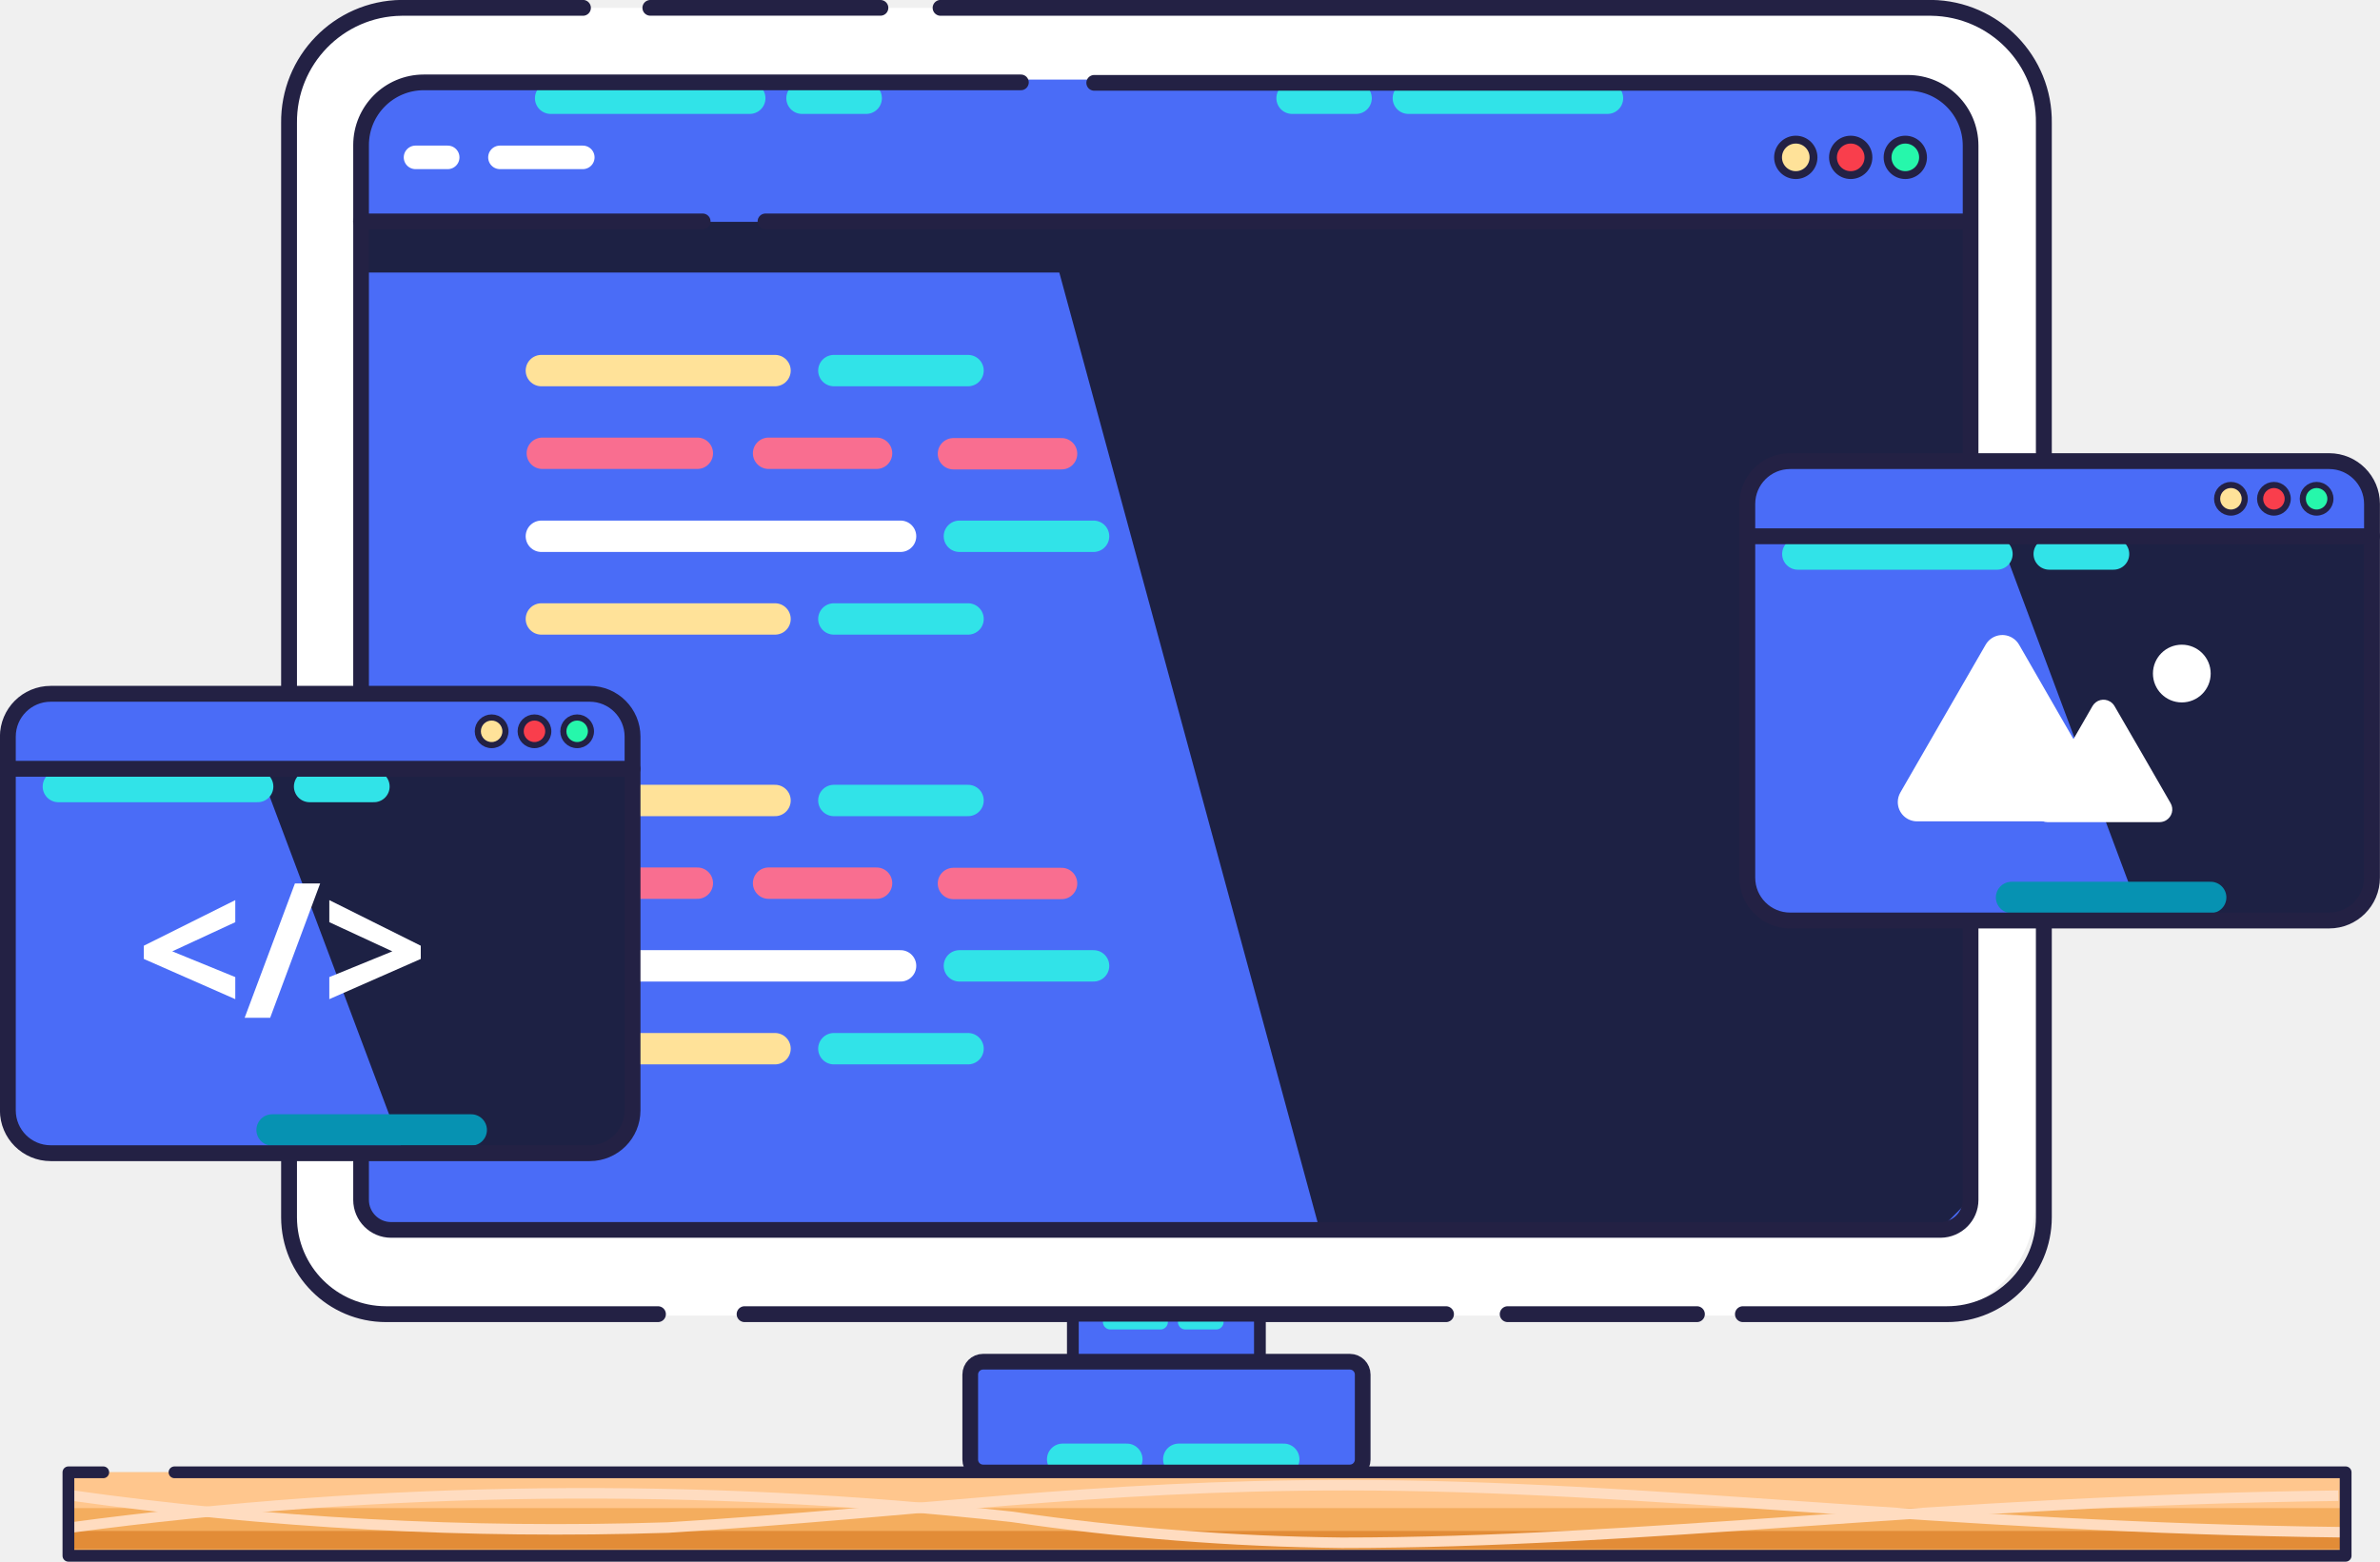
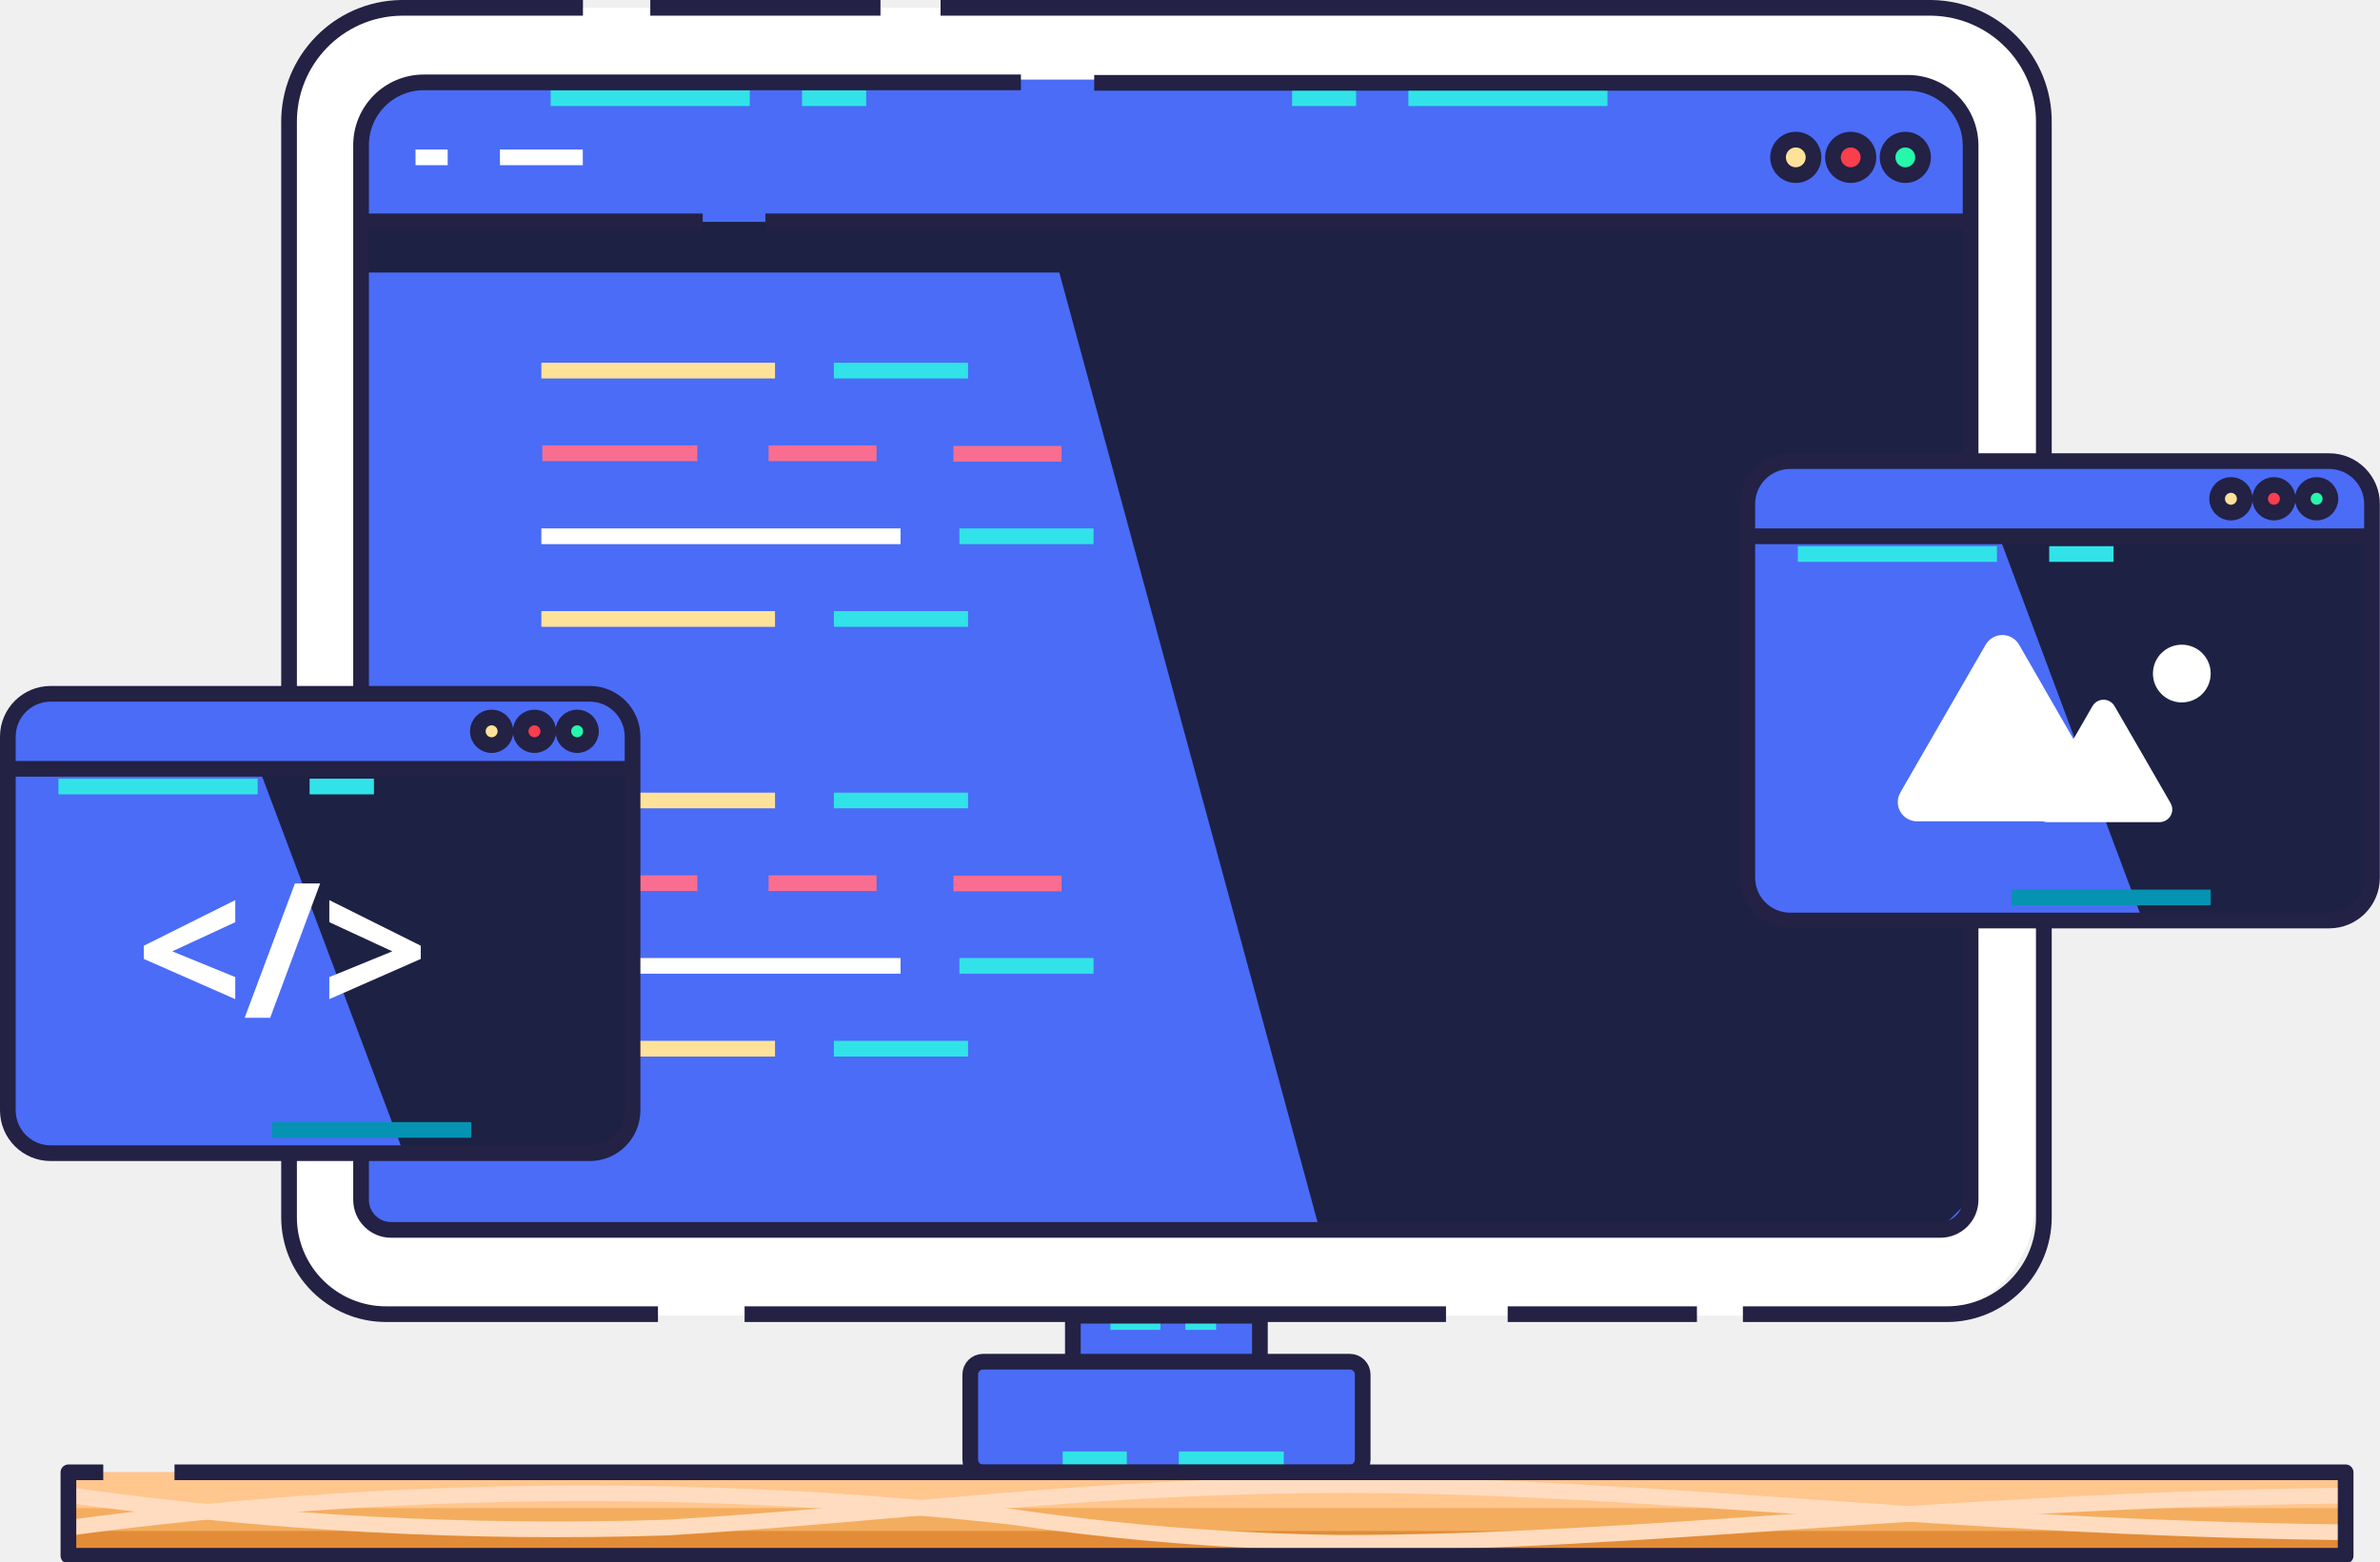
<svg xmlns="http://www.w3.org/2000/svg" id="Layer_2" data-name="Layer 2" viewBox="0 0 151.67 99.54">
  <defs>
    <style>
-       .cls-1, .cls-2, .cls-3, .cls-4, .cls-5, .cls-6, .cls-7, .cls-8, .cls-9, .cls-10, .cls-11, .cls-12, .cls-13, .cls-14 {
-         fill: none;
-       }
- 
-       .cls-1, .cls-2, .cls-3, .cls-5, .cls-6, .cls-7, .cls-8, .cls-9, .cls-10, .cls-11, .cls-12, .cls-13, .cls-14 {
-         stroke-linecap: round;
-         stroke-linejoin: round;
+       .cls-1, .cls-2, .cls-3, .cls-4, .cls-5, .cls-6, .cls-7, .cls-8, .cls-9, .cls-10, .cls-11,
+       .cls-12, .cls-13, .cls-14 {
+       fill: none;
+       }
+ 
+       .cls-1, .cls-2, .cls-3, .cls-5, .cls-6, .cls-7, .cls-8, .cls-9, .cls-10, .cls-11, .cls-12,
+       .cls-13, .cls-14 {
+       strokeLinecap: round;
+       stroke-linejoin: round;
      }

      .cls-1, .cls-2, .cls-3, .cls-5, .cls-12 {
-         stroke: #232144;
+       stroke: #232144;
      }

      .cls-2 {
-         stroke-width: .75px;
+       strokeWidth: .75px;
      }

      .cls-3 {
-         stroke-width: .39px;
+       strokeWidth: .39px;
      }

      .cls-4 {
-         stroke: #ffdcc0;
-         stroke-miterlimit: 10;
-         stroke-width: .67px;
+       stroke: #ffdcc0;
+       stroke-miterlimit: 10;
+       strokeWidth: .67px;
      }

      .cls-15 {
-         font-family: Jost-ExtraBold, Jost;
-         font-size: 12px;
-         font-weight: 700;
-         isolation: isolate;
+       font-family: Jost-ExtraBold, Jost;
+       font-size: 12px;
+       font-weight: 700;
+       isolation: isolate;
      }

      .cls-15, .cls-16 {
-         fill: #fff;
+       fill: #fff;
      }

      .cls-17 {
-         fill: #f4ad5e;
+       fill: #f4ad5e;
      }

      .cls-18 {
-         fill: #f93e4c;
+       fill: #f93e4c;
      }

      .cls-19 {
-         fill: #000201;
+       fill: #000201;
      }

      .cls-20 {
-         fill: #ffe299;
+       fill: #ffe299;
      }

      .cls-21 {
-         fill: #ffc68d;
+       fill: #ffc68d;
      }

      .cls-22 {
-         fill: #e28c37;
+       fill: #e28c37;
      }

      .cls-23 {
-         fill: #1D2144;
+       fill: #1D2144;
      }

      .cls-24 {
-         fill: #4A6CF7;
+       fill: #4A6CF7;
      }

      .cls-25 {
-         fill: #26f7ab;
+       fill: #26f7ab;
      }

      .cls-26 {
-         fill: #4A6CF7;
+       fill: #4A6CF7;
      }

      .cls-27 {
-         fill: #1D2144;
+       fill: #1D2144;
      }

      .cls-28 {
-         fill: #4A6CF7;
+       fill: #4A6CF7;
      }

      .cls-5 {
-         stroke-width: 1.01px;
+       strokeWidth: 1.01px;
      }

      .cls-6, .cls-7, .cls-8, .cls-9, .cls-10 {
-         stroke-width: 2px;
+       strokeWidth: 2px;
      }

      .cls-6, .cls-11 {
-         stroke: #31e3e8;
+       stroke: #31e3e8;
      }

      .cls-7, .cls-14 {
-         stroke: #fff;
+       stroke: #fff;
      }

      .cls-8 {
-         stroke: #ffe299;
+       stroke: #ffe299;
      }

      .cls-9 {
-         stroke: #0692b2;
+       stroke: #0692b2;
      }

      .cls-10 {
-         stroke: #f96e90;
+       stroke: #f96e90;
      }

      .cls-11 {
-         stroke-width: .95px;
+       strokeWidth: .95px;
      }

      .cls-12 {
-         stroke-width: .5px;
+       strokeWidth: .5px;
      }

      .cls-13 {
-         stroke: #000201;
-         stroke-width: .65px;
+       stroke: #000201;
+       strokeWidth: .65px;
      }

      .cls-14 {
-         stroke-width: 1.5px;
+       strokeWidth: 1.5px;
      }
    </style>
  </defs>
  <g id="Layer_1-2" data-name="Layer 1">
    <g>
      <rect class="cls-16" x="18.53" y=".5" width="111.15" height="83.35" rx="7.11" ry="7.11" />
      <path class="cls-24" d="M26.97,5.28H121.58c2.21,0,4,1.79,4,4V76.48c0,1.05-.86,1.91-1.91,1.91H24.87c-1.05,0-1.91-.86-1.91-1.91h0V9.25c.02-2.2,1.81-3.97,4.01-3.96Z" />
      <rect class="cls-27" x="23.42" y="14.11" width="102.12" height="3.26" />
      <polygon class="cls-27" points="125.54 17.37 125.54 76.44 123.63 78.36 84.09 78.36 66.62 14.11 125.54 14.11 125.54 17.37" />
      <path class="cls-26" d="M26.87,5.07H121.57c2.16-.03,3.93,1.7,3.96,3.86,0,.02,0,.05,0,.07v5.14H23v-5.14c-.01-2.15,1.71-3.9,3.86-3.93Z" />
      <circle class="cls-20" cx="114.44" cy="10.03" r="1.13" />
      <circle class="cls-18" cx="117.94" cy="10.03" r="1.13" />
      <circle class="cls-25" cx="121.42" cy="10.03" r="1.13" />
      <circle class="cls-12" cx="114.44" cy="10.03" r="1.13" />
      <circle class="cls-12" cx="117.94" cy="10.03" r="1.13" />
      <circle class="cls-12" cx="121.42" cy="10.03" r="1.13" />
      <line class="cls-1" x1="48.78" y1="14.11" x2="125.54" y2="14.11" />
      <line class="cls-1" x1="23" y1="14.11" x2="44.78" y2="14.11" />
      <line class="cls-6" x1="35.09" y1="6.26" x2="47.78" y2="6.26" />
      <line class="cls-6" x1="51.11" y1="6.26" x2="55.2" y2="6.26" />
      <line class="cls-14" x1="37.14" y1="10.03" x2="31.86" y2="10.03" />
      <line class="cls-14" x1="28.53" y1="10.03" x2="26.48" y2="10.03" />
      <line class="cls-6" x1="102.44" y1="6.26" x2="89.75" y2="6.26" />
      <line class="cls-6" x1="86.42" y1="6.26" x2="82.34" y2="6.26" />
      <path class="cls-1" d="M69.73,5.28h51.85c2.21,0,4,1.79,4,4V76.48c0,1.05-.86,1.9-1.91,1.91H24.92c-1.05,0-1.91-.86-1.91-1.91h0V9.25c0-2.21,1.79-4,4-4h38.05" />
      <path class="cls-5" d="M111.07,83.76h13c3.41,0,6.18-2.77,6.18-6.18h0V7.86c.06-4.01-3.15-7.3-7.16-7.36,0,0,0,0-.01,0H59.94" />
      <line class="cls-5" x1="96.08" y1="83.76" x2="108.14" y2="83.76" />
      <line class="cls-5" x1="47.45" y1="83.76" x2="92.15" y2="83.76" />
      <path class="cls-5" d="M37.15,.5h-11.57c-4.01,.05-7.21,3.35-7.16,7.36,0,0,0,0,0,0V77.58h0c0,3.41,2.77,6.18,6.18,6.18h17.33" />
      <line class="cls-1" x1="41.44" y1=".5" x2="56.11" y2=".5" />
      <line class="cls-10" x1="34.56" y1="28.89" x2="44.44" y2="28.89" />
      <line class="cls-10" x1="48.98" y1="28.89" x2="55.86" y2="28.89" />
      <line class="cls-10" x1="60.76" y1="28.92" x2="67.65" y2="28.92" />
      <line class="cls-8" x1="34.5" y1="23.62" x2="49.39" y2="23.62" />
      <line class="cls-6" x1="53.14" y1="23.62" x2="61.69" y2="23.62" />
      <line class="cls-7" x1="34.5" y1="34.18" x2="57.39" y2="34.18" />
      <line class="cls-6" x1="61.14" y1="34.18" x2="69.69" y2="34.18" />
      <line class="cls-8" x1="34.5" y1="39.45" x2="49.39" y2="39.45" />
      <line class="cls-6" x1="53.14" y1="39.45" x2="61.69" y2="39.45" />
      <line class="cls-10" x1="34.56" y1="56.29" x2="44.44" y2="56.29" />
      <line class="cls-10" x1="48.98" y1="56.29" x2="55.86" y2="56.29" />
      <line class="cls-10" x1="60.76" y1="56.31" x2="67.65" y2="56.31" />
      <line class="cls-8" x1="34.5" y1="51.02" x2="49.39" y2="51.02" />
      <line class="cls-6" x1="53.14" y1="51.02" x2="61.69" y2="51.02" />
      <line class="cls-7" x1="34.5" y1="61.56" x2="57.39" y2="61.56" />
      <line class="cls-6" x1="61.14" y1="61.56" x2="69.69" y2="61.56" />
      <line class="cls-8" x1="34.5" y1="66.84" x2="49.39" y2="66.84" />
      <line class="cls-6" x1="53.14" y1="66.84" x2="61.69" y2="66.84" />
      <rect class="cls-26" x="68.37" y="83.86" width="11.92" height="3.36" rx=".39" ry=".39" />
      <line class="cls-11" x1="70.76" y1="84.26" x2="73.95" y2="84.26" />
      <line class="cls-11" x1="75.54" y1="84.26" x2="77.5" y2="84.26" />
      <rect class="cls-2" x="68.37" y="83.86" width="11.92" height="3.36" rx=".39" ry=".39" />
      <rect class="cls-26" x="61.83" y="86.79" width="25.01" height="7.06" rx=".82" ry=".82" />
      <line class="cls-6" x1="81.81" y1="93.01" x2="75.12" y2="93.01" />
      <line class="cls-6" x1="71.81" y1="93.01" x2="67.72" y2="93.01" />
      <rect class="cls-1" x="61.83" y="86.79" width="25.01" height="7.06" rx=".82" ry=".82" />
      <rect class="cls-26" x="111.35" y="29.39" width="39.81" height="29.28" rx="2.73" ry="2.73" />
      <path class="cls-23" d="M151.23,32.49v23.82c-.02,1.49-1.24,2.69-2.73,2.69h-11.83l-10.92-29.24h22.75c1.51,0,2.72,1.22,2.73,2.73Z" />
      <path class="cls-28" d="M151.16,32.13v2.06h-39.81v-2.06c0-1.51,1.22-2.73,2.73-2.73h34.35c1.51,0,2.73,1.22,2.73,2.73Z" />
      <line class="cls-6" x1="114.57" y1="35.31" x2="127.26" y2="35.31" />
      <line class="cls-6" x1="130.59" y1="35.31" x2="134.69" y2="35.31" />
      <line class="cls-9" x1="128.19" y1="57.2" x2="140.88" y2="57.2" />
      <rect class="cls-5" x="111.35" y="29.39" width="39.81" height="29.28" rx="2.73" ry="2.73" />
      <line class="cls-5" x1="111.54" y1="34.18" x2="151.16" y2="34.18" />
      <circle class="cls-16" cx="139.04" cy="42.93" r="1.84" />
      <path class="cls-16" d="M126.54,41.09c.34-.59,1.09-.79,1.68-.45,.19,.11,.34,.26,.45,.45l2.71,4.71,2.72,4.7c.34,.6,.13,1.35-.47,1.69-.18,.1-.39,.16-.6,.16h-10.86c-.68,0-1.23-.55-1.23-1.23,0-.22,.06-.43,.17-.62l2.71-4.7,2.72-4.71Z" />
      <path class="cls-16" d="M133.35,45c.23-.39,.72-.52,1.11-.29,.12,.07,.22,.17,.29,.29l1.79,3.09,1.78,3.09c.23,.39,.1,.88-.29,1.11-.12,.07-.27,.11-.41,.11h-7.14c-.45,0-.81-.36-.81-.81,0-.14,.04-.29,.11-.41l1.79-3.09,1.78-3.09Z" />
      <circle class="cls-20" cx="142.17" cy="31.79" r=".88" />
      <circle class="cls-18" cx="144.91" cy="31.79" r=".88" />
      <circle class="cls-25" cx="147.63" cy="31.79" r=".88" />
      <circle class="cls-3" cx="142.17" cy="31.79" r=".88" />
      <circle class="cls-3" cx="144.91" cy="31.79" r=".88" />
      <circle class="cls-3" cx="147.63" cy="31.79" r=".88" />
      <rect class="cls-26" x=".5" y="44.22" width="39.81" height="29.28" rx="2.73" ry="2.73" />
      <path class="cls-23" d="M40.37,47.31v23.82c0,1.51-1.22,2.73-2.73,2.73h-11.78l-11-29.28h22.75c1.51-.01,2.75,1.21,2.76,2.72,0,0,0,0,0,.01Z" />
      <path class="cls-28" d="M40.31,47v2H.5v-2c0-1.51,1.22-2.73,2.73-2.73H37.59c1.51,0,2.73,1.22,2.73,2.73Z" />
      <line class="cls-6" x1="3.72" y1="50.13" x2="16.42" y2="50.13" />
      <line class="cls-6" x1="19.73" y1="50.13" x2="23.83" y2="50.13" />
      <line class="cls-9" x1="17.34" y1="72.02" x2="30.03" y2="72.02" />
      <rect class="cls-5" x=".5" y="44.22" width="39.81" height="29.28" rx="2.73" ry="2.73" />
      <line class="cls-5" x1=".69" y1="49" x2="40.31" y2="49" />
      <circle class="cls-20" cx="31.33" cy="46.61" r=".88" />
      <circle class="cls-18" cx="34.06" cy="46.61" r=".88" />
      <circle class="cls-25" cx="36.78" cy="46.61" r=".88" />
      <circle class="cls-3" cx="31.33" cy="46.61" r=".88" />
      <circle class="cls-3" cx="34.06" cy="46.61" r=".88" />
      <circle class="cls-3" cx="36.78" cy="46.61" r=".88" />
      <text class="cls-15" transform="translate(8.65 64.87)">
        <tspan x="0" y="0">&lt;/&gt;</tspan>
      </text>
      <line class="cls-13" x1="11.87" y1="96.3" x2="26.34" y2="96.3" />
      <circle class="cls-19" cx="28.56" cy="96.3" r=".69" />
      <rect class="cls-17" x="4.36" y="93.84" width="145.13" height="5.31" />
      <rect class="cls-21" x="4.36" y="93.84" width="145.13" height="2.28" />
      <rect class="cls-22" x="4.36" y="97.58" width="145.13" height="1.14" />
      <path class="cls-4" d="M4.45,95.3c12.62,1.78,25.38,2.47,38.12,2.06,16.15-1,26.92-2.7,43.24-2.7,19.17,0,38,2.7,63.51,3" />
      <path class="cls-4" d="M149.01,95.33c-25.5,.32-44.34,3-63.5,3-7.03-.08-14.04-.63-21-1.65-19.95-2.21-40.1-1.98-60,.68h0" />
      <polyline class="cls-2" points="11.12 93.84 149.48 93.84 149.48 99.16 4.36 99.16 4.36 93.84 6.58 93.84" />
    </g>
  </g>
</svg>
